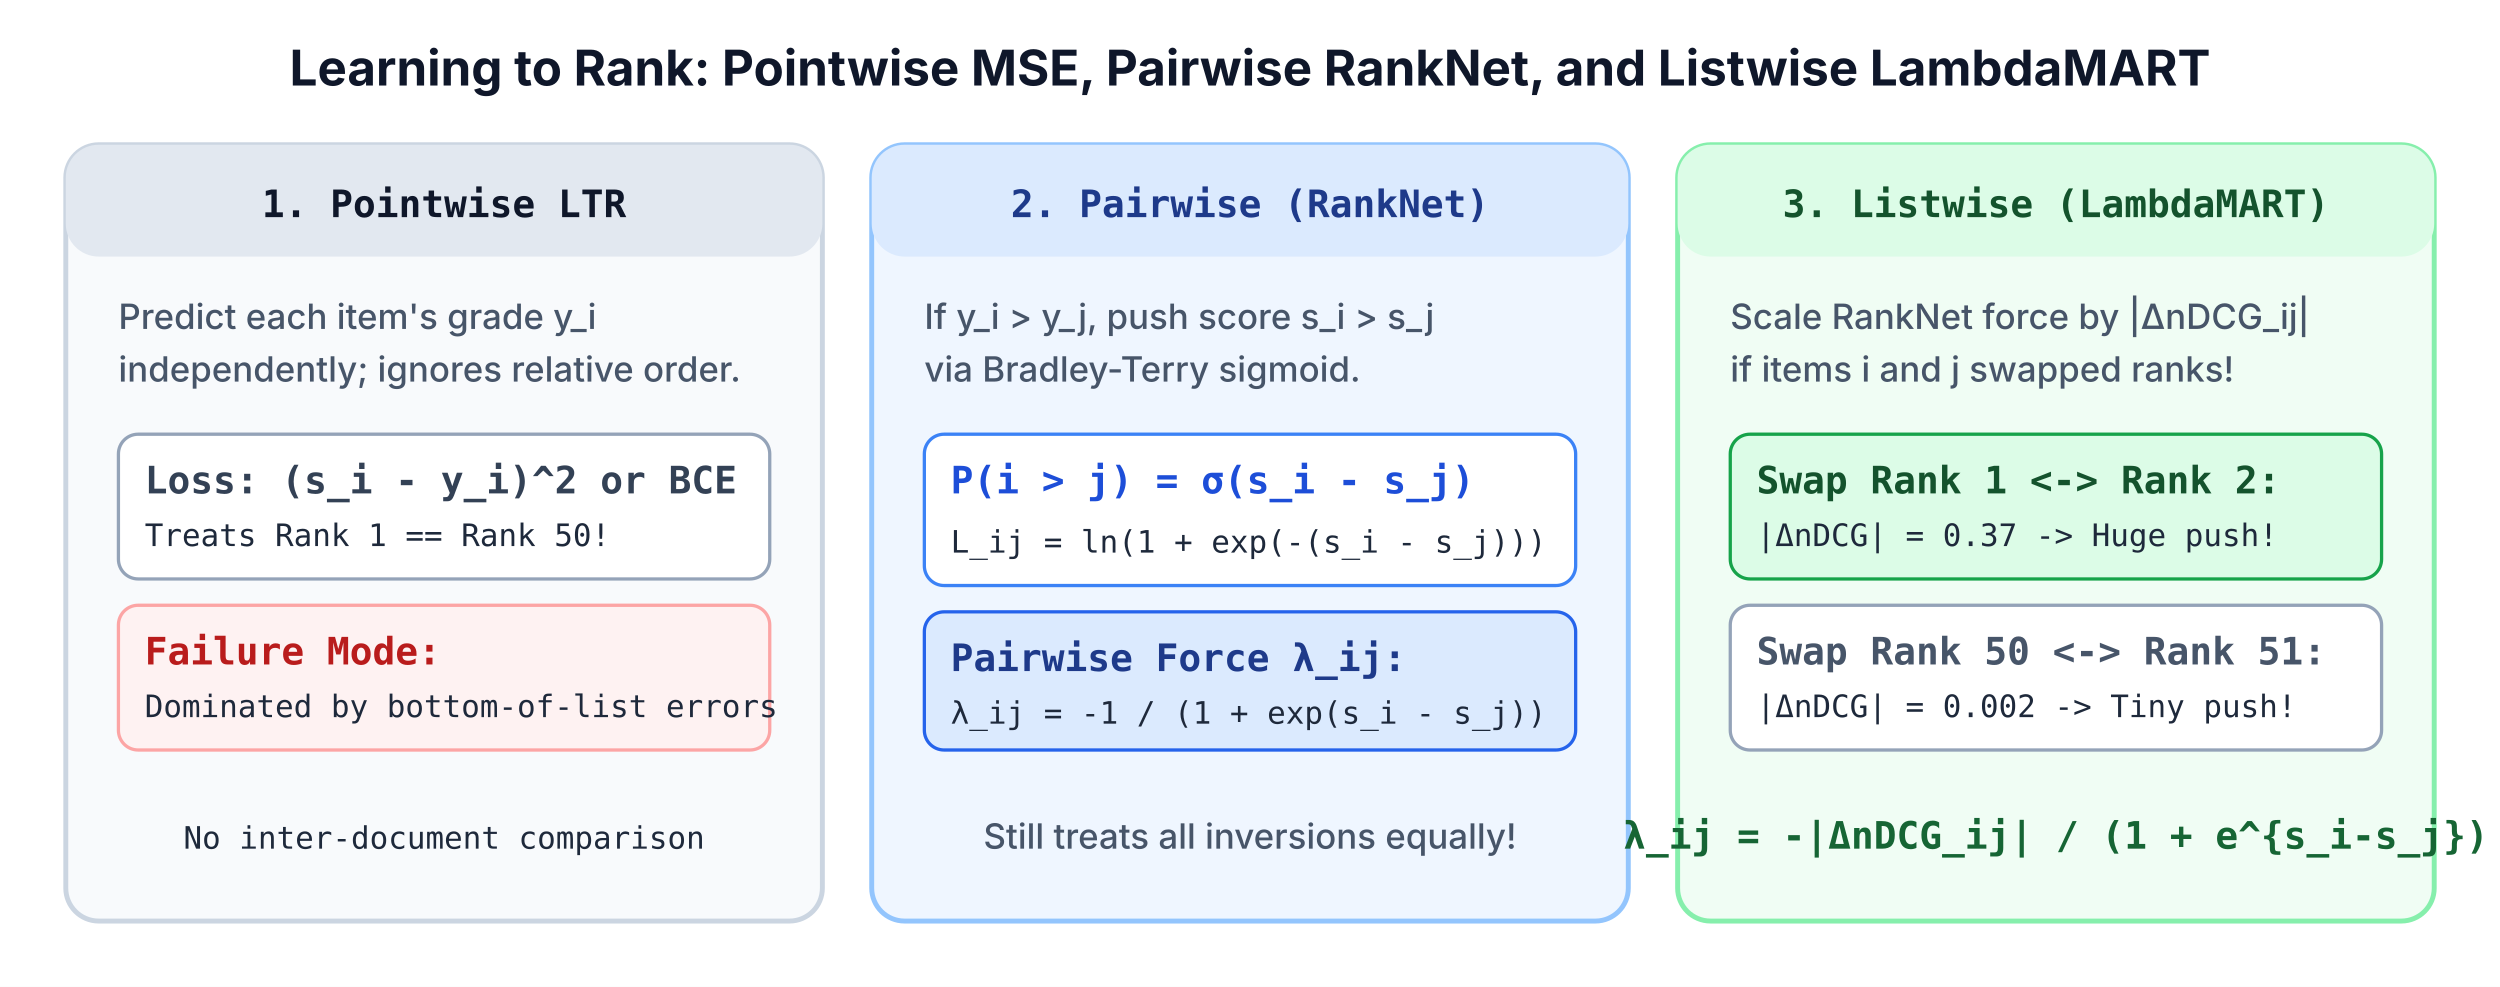
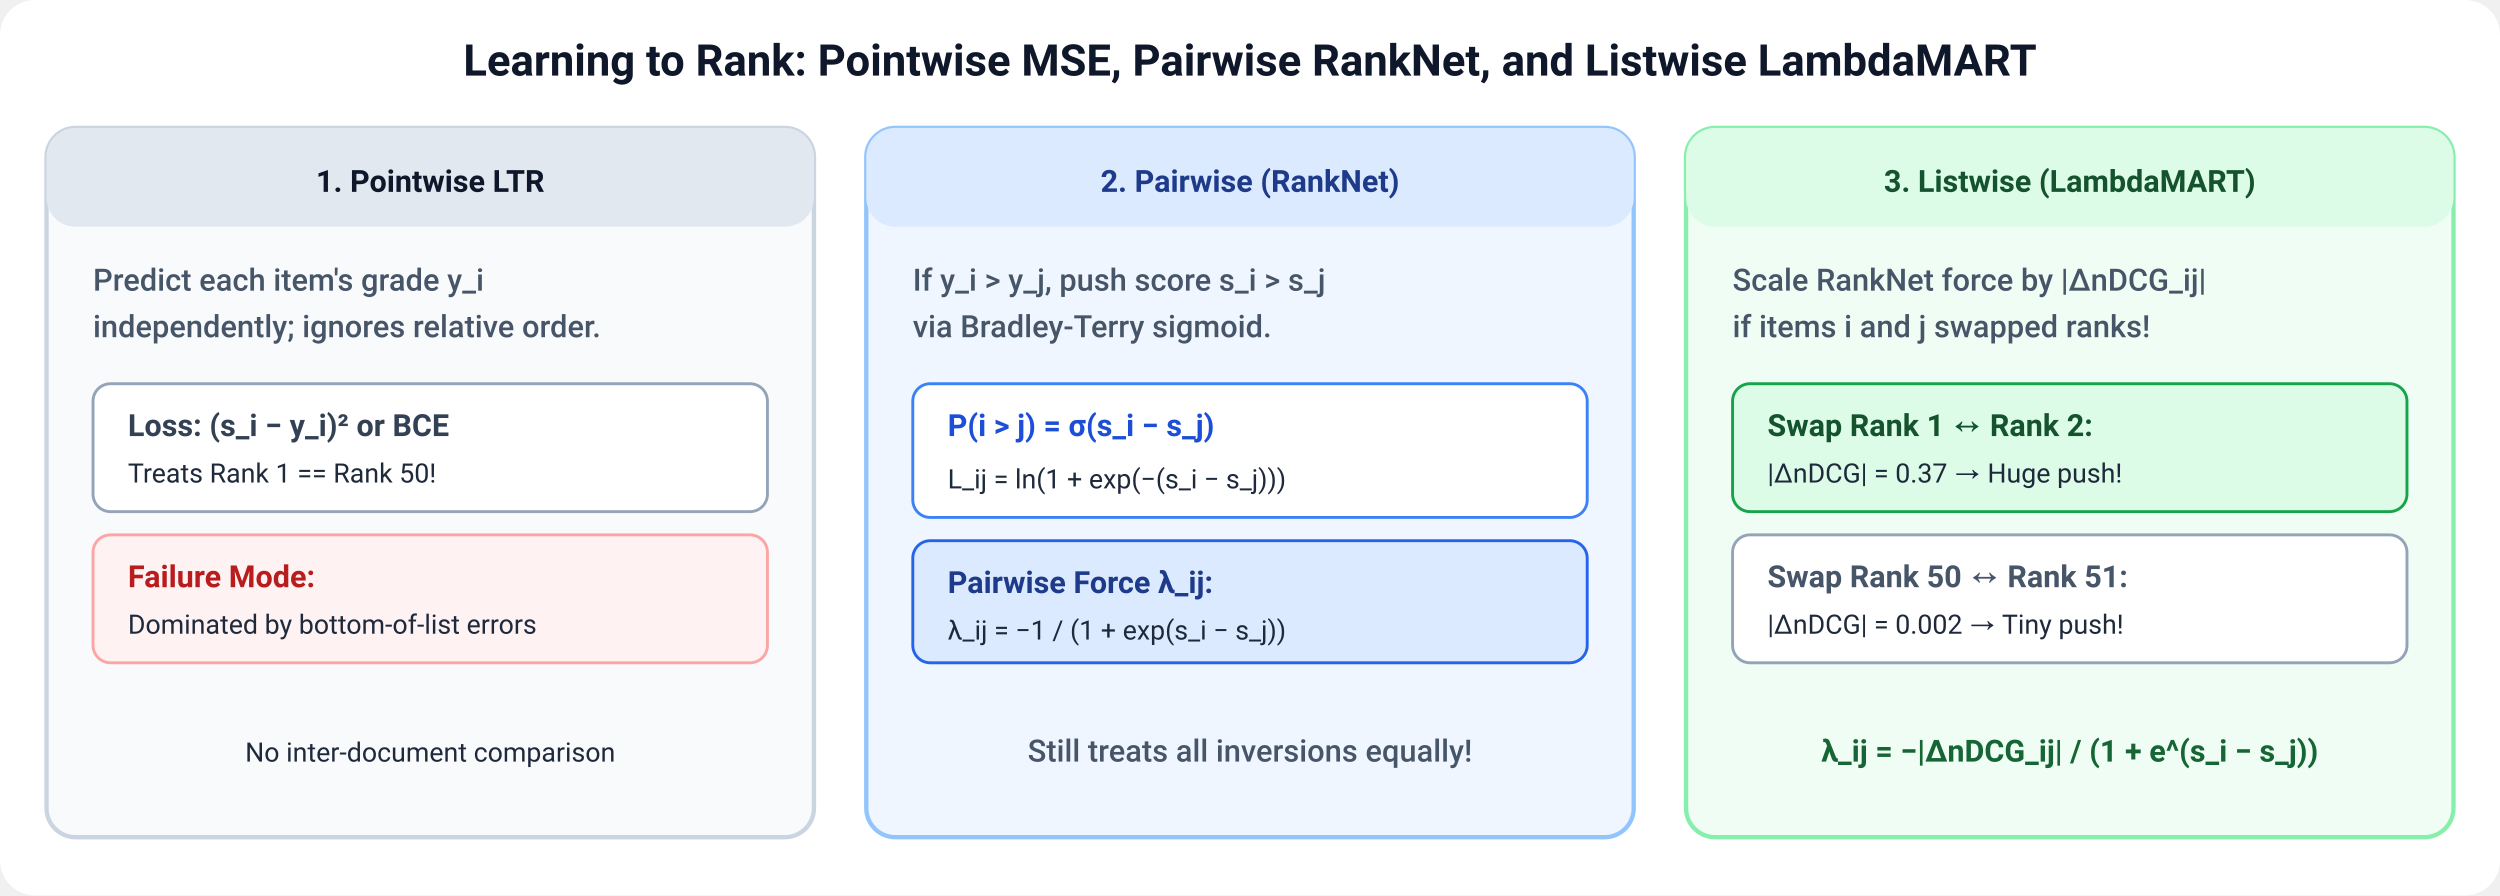
- <svg xmlns="http://www.w3.org/2000/svg" viewBox="0 0 760 300" width="760" height="300">
-   <rect width="760" height="300" fill="#ffffff" />
+ <svg xmlns="http://www.w3.org/2000/svg" viewBox="0 0 860 308" width="860" height="308" font-family="-apple-system, BlinkMacSystemFont, 'Segoe UI', Roboto, Helvetica, Arial, sans-serif">
+   <rect width="860" height="308" rx="12" fill="#ffffff" />
  <style>
-     .title { font-family: 'Inter', -apple-system, sans-serif; font-size: 15px; font-weight: 700; fill: #0f172a; }
-     .sub { font-family: 'Inter', -apple-system, sans-serif; font-size: 10.6px; font-weight: 500; fill: #475569; }
-     .mono { font-family: 'JetBrains Mono', 'Consolas', monospace; font-size: 9.4px; fill: #1e293b; }
-     .mono-bold { font-family: 'JetBrains Mono', monospace; font-size: 11.5px; font-weight: 700; }
+     .title { font-size: 15px; font-weight: 700; fill: #0f172a; }
+     .sub { font-size: 10.6px; font-weight: 500; fill: #475569; }
+     .mono { font-size: 9.2px; fill: #1e293b; }
+     .mono-bold { font-size: 10.5px; font-weight: 700; }
    .card { rx: 10; ry: 10; stroke-width: 1.5; }
  </style>
-   <text x="380" y="26" text-anchor="middle" class="title">Learning to Rank: Pointwise MSE, Pairwise RankNet, and Listwise LambdaMART</text>
-   <g transform="translate(20, 44)">
-     <rect width="230" height="236" class="card" fill="#f8fafc" stroke="#cbd5e1" />
-     <rect width="230" height="34" rx="10" ry="10" fill="#e2e8f0" />
-     <text x="115" y="22" text-anchor="middle" class="mono-bold" fill="#0f172a">1. Pointwise LTR</text>
+   <text x="430" y="26" text-anchor="middle" class="title">Learning to Rank: Pointwise MSE, Pairwise RankNet, and Listwise LambdaMART</text>
+   <g transform="translate(16, 44)">
+     <rect width="264" height="244" class="card" fill="#f8fafc" stroke="#cbd5e1" />
+     <rect width="264" height="34" rx="10" ry="10" fill="#e2e8f0" />
+     <text x="132" y="22" text-anchor="middle" class="mono-bold" fill="#0f172a">1. Pointwise LTR</text>
    <text x="16" y="56" class="sub">Predict each item's grade y_i</text>
    <text x="16" y="72" class="sub">independently; ignores relative order.</text>
-     <rect x="16" y="88" width="198" height="44" rx="6" fill="#fff" stroke="#94a3b8" />
-     <text x="24" y="106" class="mono-bold" fill="#334155">Loss: (s_i - y_i)^2 or BCE</text>
-     <text x="24" y="122" class="mono">Treats Rank 1 == Rank 50!</text>
-     <rect x="16" y="140" width="198" height="44" rx="6" fill="#fef2f2" stroke="#fca5a5" />
-     <text x="24" y="158" class="mono-bold" fill="#b91c1c">Failure Mode:</text>
-     <text x="24" y="174" class="mono">Dominated by bottom-of-list errors</text>
-     <text x="115" y="214" text-anchor="middle" class="mono" fill="#475569">No inter-document comparison</text>
+     <rect x="16" y="88" width="232" height="44" rx="6" fill="#fff" stroke="#94a3b8" />
+     <text x="28" y="106" class="mono-bold" fill="#334155">Loss: (s_i − y_i)² or BCE</text>
+     <text x="28" y="122" class="mono">Treats Rank 1 == Rank 50!</text>
+     <rect x="16" y="140" width="232" height="44" rx="6" fill="#fef2f2" stroke="#fca5a5" />
+     <text x="28" y="158" class="mono-bold" fill="#b91c1c">Failure Mode:</text>
+     <text x="28" y="174" class="mono">Dominated by bottom-of-list errors</text>
+     <text x="132" y="218" text-anchor="middle" class="mono" fill="#475569">No inter-document comparison</text>
  </g>
-   <g transform="translate(265, 44)">
-     <rect width="230" height="236" class="card" fill="#eff6ff" stroke="#93c5fd" />
-     <rect width="230" height="34" rx="10" ry="10" fill="#dbeafe" />
-     <text x="115" y="22" text-anchor="middle" class="mono-bold" fill="#1e3a8a">2. Pairwise (RankNet)</text>
+   <g transform="translate(298, 44)">
+     <rect width="264" height="244" class="card" fill="#eff6ff" stroke="#93c5fd" />
+     <rect width="264" height="34" rx="10" ry="10" fill="#dbeafe" />
+     <text x="132" y="22" text-anchor="middle" class="mono-bold" fill="#1e3a8a">2. Pairwise (RankNet)</text>
    <text x="16" y="56" class="sub">If y_i &gt; y_j, push score s_i &gt; s_j</text>
    <text x="16" y="72" class="sub">via Bradley-Terry sigmoid.</text>
-     <rect x="16" y="88" width="198" height="46" rx="6" fill="#fff" stroke="#3b82f6" />
-     <text x="24" y="106" class="mono-bold" fill="#1d4ed8">P(i &gt; j) = σ(s_i - s_j)</text>
-     <text x="24" y="124" class="mono">L_ij = ln(1 + exp(-(s_i - s_j)))</text>
-     <rect x="16" y="142" width="198" height="42" rx="6" fill="#dbeafe" stroke="#2563eb" />
-     <text x="24" y="160" class="mono-bold" fill="#1e3a8a">Pairwise Force λ_ij:</text>
-     <text x="24" y="176" class="mono">λ_ij = -1 / (1 + exp(s_i - s_j))</text>
-     <text x="115" y="214" text-anchor="middle" class="sub" fill="#1e40af">Still treats all inversions equally!</text>
+     <rect x="16" y="88" width="232" height="46" rx="6" fill="#fff" stroke="#3b82f6" />
+     <text x="28" y="106" class="mono-bold" fill="#1d4ed8">P(i &gt; j) = σ(s_i − s_j)</text>
+     <text x="28" y="124" class="mono">L_ij = ln(1 + exp(−(s_i − s_j)))</text>
+     <rect x="16" y="142" width="232" height="42" rx="6" fill="#dbeafe" stroke="#2563eb" />
+     <text x="28" y="160" class="mono-bold" fill="#1e3a8a">Pairwise Force λ_ij:</text>
+     <text x="28" y="176" class="mono">λ_ij = −1 / (1 + exp(s_i − s_j))</text>
+     <text x="132" y="218" text-anchor="middle" class="sub" fill="#1e40af">Still treats all inversions equally!</text>
  </g>
-   <g transform="translate(510, 44)">
-     <rect width="230" height="236" class="card" fill="#f0fdf4" stroke="#86efac" />
-     <rect width="230" height="34" rx="10" ry="10" fill="#dcfce7" />
-     <text x="115" y="22" text-anchor="middle" class="mono-bold" fill="#14532d">3. Listwise (LambdaMART)</text>
+   <g transform="translate(580, 44)">
+     <rect width="264" height="244" class="card" fill="#f0fdf4" stroke="#86efac" />
+     <rect width="264" height="34" rx="10" ry="10" fill="#dcfce7" />
+     <text x="132" y="22" text-anchor="middle" class="mono-bold" fill="#14532d">3. Listwise (LambdaMART)</text>
    <text x="16" y="56" class="sub">Scale RankNet force by |ΔnDCG_ij|</text>
    <text x="16" y="72" class="sub">if items i and j swapped ranks!</text>
-     <rect x="16" y="88" width="198" height="44" rx="6" fill="#dcfce7" stroke="#16a34a" />
-     <text x="24" y="106" class="mono-bold" fill="#14532d">Swap Rank 1 &lt;-&gt; Rank 2:</text>
-     <text x="24" y="122" class="mono">|ΔnDCG| = 0.37 -&gt; Huge push!</text>
-     <rect x="16" y="140" width="198" height="44" rx="6" fill="#fff" stroke="#94a3b8" />
-     <text x="24" y="158" class="mono-bold" fill="#475569">Swap Rank 50 &lt;-&gt; Rank 51:</text>
-     <text x="24" y="174" class="mono">|ΔnDCG| = 0.002 -&gt; Tiny push!</text>
-     <text x="115" y="214" text-anchor="middle" class="mono-bold" fill="#166534">λ_ij = -|ΔnDCG_ij| / (1 + e^{s_i-s_j})</text>
+     <rect x="16" y="88" width="232" height="44" rx="6" fill="#dcfce7" stroke="#16a34a" />
+     <text x="28" y="106" class="mono-bold" fill="#14532d">Swap Rank 1 ↔ Rank 2:</text>
+     <text x="28" y="122" class="mono">|ΔnDCG| = 0.37 → Huge push!</text>
+     <rect x="16" y="140" width="232" height="44" rx="6" fill="#fff" stroke="#94a3b8" />
+     <text x="28" y="158" class="mono-bold" fill="#475569">Swap Rank 50 ↔ Rank 51:</text>
+     <text x="28" y="174" class="mono">|ΔnDCG| = 0.002 → Tiny push!</text>
+     <text x="132" y="218" text-anchor="middle" class="mono-bold" fill="#166534">λ_ij = −|ΔnDCG_ij| / (1 + e^(s_i − s_j))</text>
  </g>
</svg>
